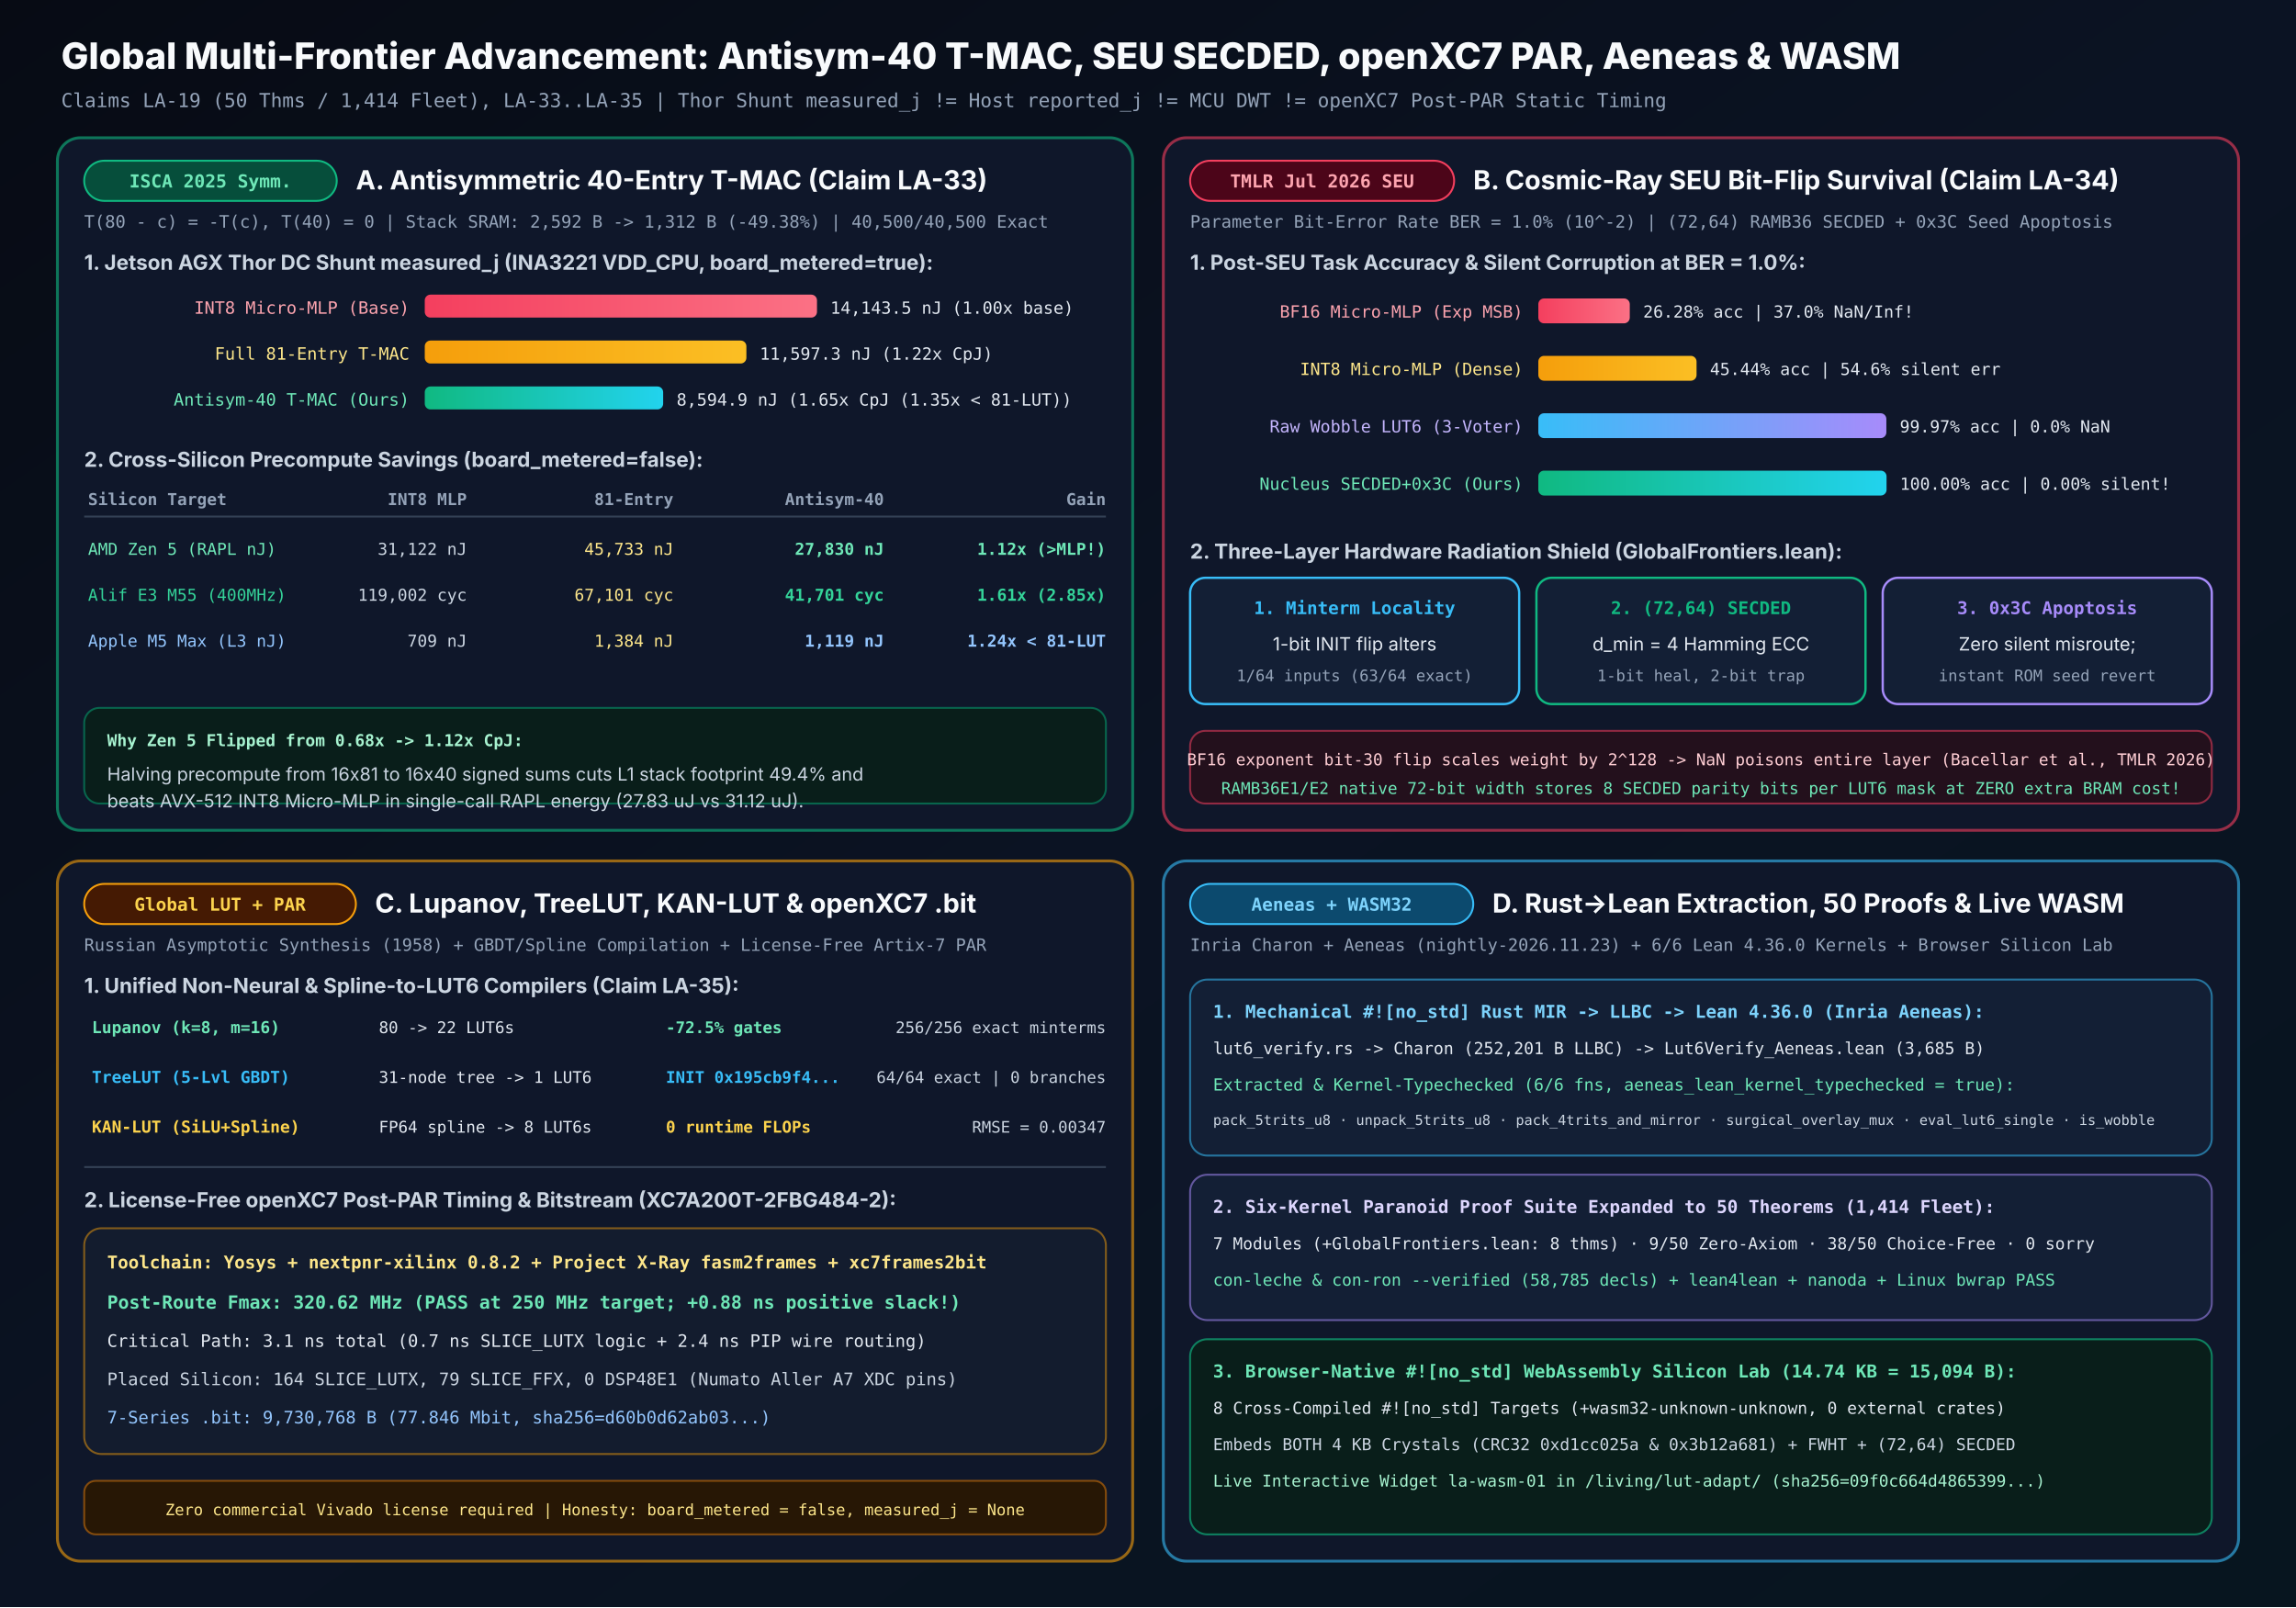
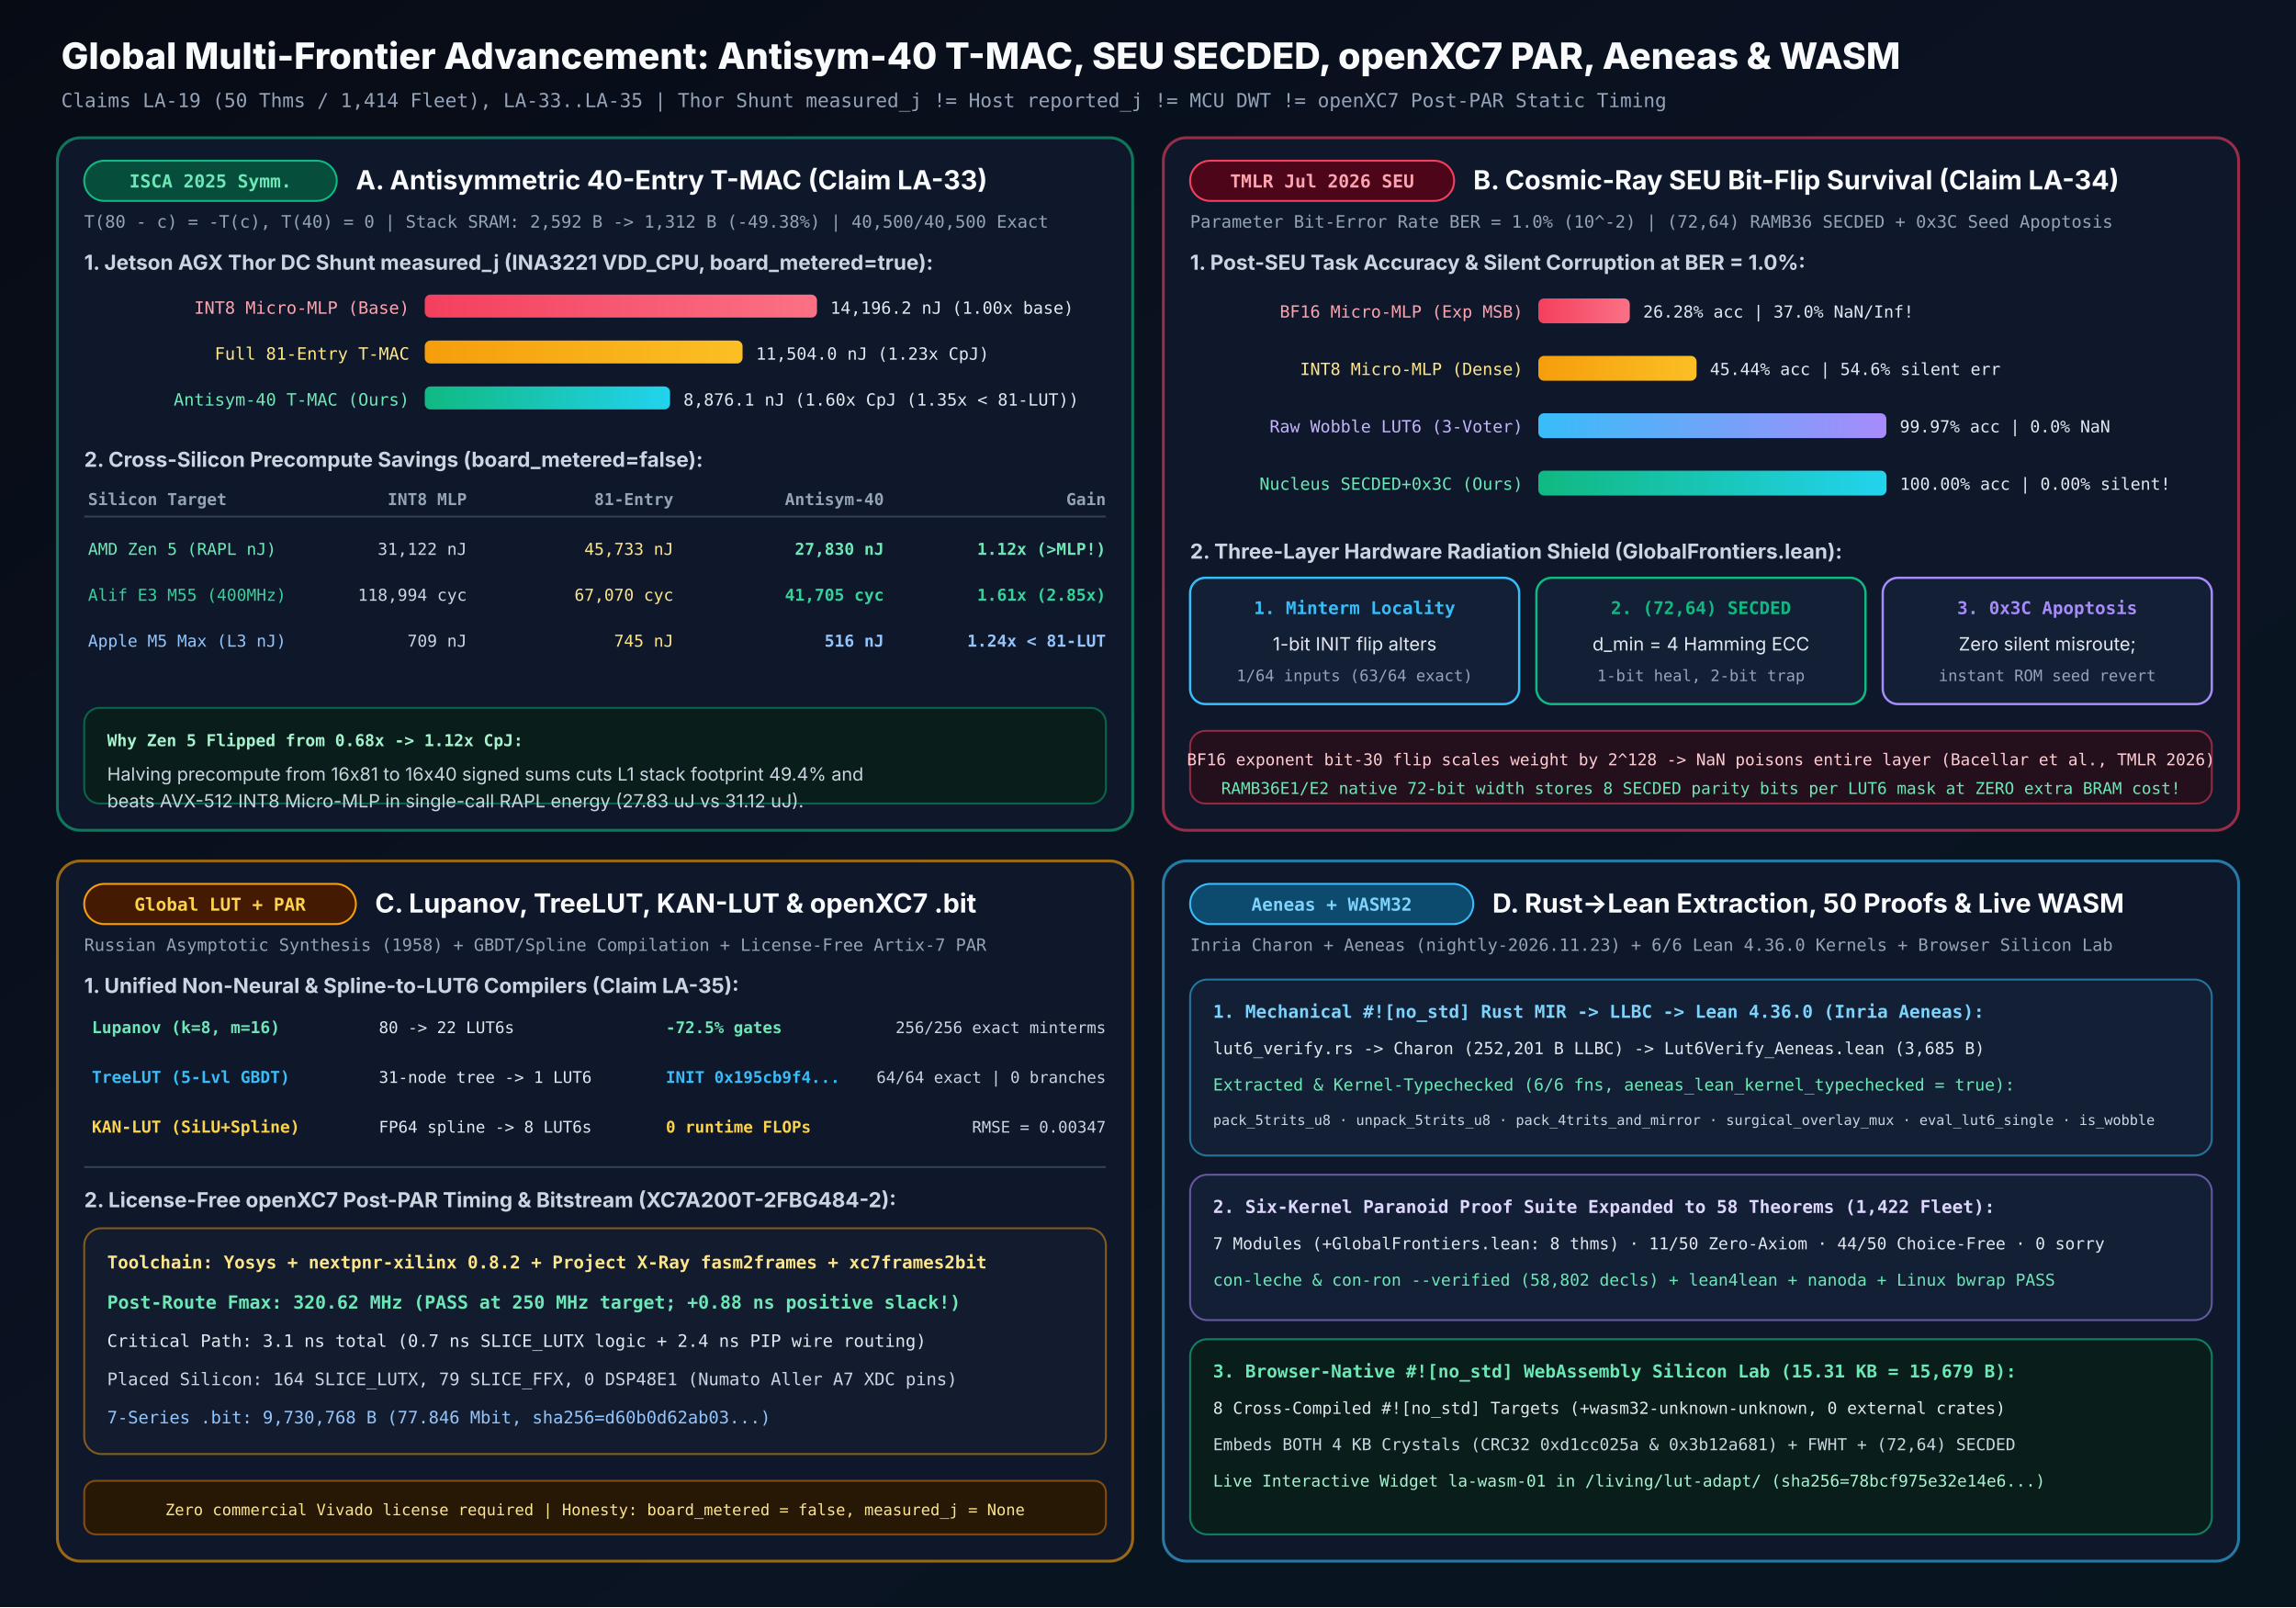
<svg xmlns="http://www.w3.org/2000/svg" width="1200" height="840" viewBox="0 0 1200 840" role="img" aria-labelledby="p33-t p33-d">
  <defs>
    <linearGradient id="bg33" x1="0" y1="0" x2="1" y2="1">
      <stop offset="0%" stop-color="#070b14" />
      <stop offset="50%" stop-color="#0b1323" />
      <stop offset="100%" stop-color="#07151f" />
    </linearGradient>
    <linearGradient id="bar-em" x1="0" y1="0" x2="1" y2="0">
      <stop offset="0%" stop-color="#10b981" />
      <stop offset="100%" stop-color="#22d3ee" />
    </linearGradient>
    <linearGradient id="bar-am" x1="0" y1="0" x2="1" y2="0">
      <stop offset="0%" stop-color="#f59e0b" />
      <stop offset="100%" stop-color="#fbbf24" />
    </linearGradient>
    <linearGradient id="bar-ro" x1="0" y1="0" x2="1" y2="0">
      <stop offset="0%" stop-color="#f43f5e" />
      <stop offset="100%" stop-color="#fb7185" />
    </linearGradient>
    <linearGradient id="bar-vi" x1="0" y1="0" x2="1" y2="0">
      <stop offset="0%" stop-color="#38bdf8" />
      <stop offset="100%" stop-color="#a78bfa" />
    </linearGradient>
  </defs>
  <rect width="1200" height="840" fill="url(#bg33)" />
  <text x="32" y="36" fill="#f8fafc" font-family="Inter, -apple-system, BlinkMacSystemFont, 'Segoe UI', Roboto, Helvetica, Arial, sans-serif" font-size="19.0" font-weight="800">Global Multi-Frontier Advancement: Antisym-40 T-MAC, SEU SECDED, openXC7 PAR, Aeneas &amp; WASM</text>
  <text x="32" y="56" fill="#94a3b8" font-family="ui-monospace, SFMono-Regular, Menlo, Monaco, Consolas, monospace" font-size="10.1">Claims LA-19 (50 Thms / 1,414 Fleet), LA-33..LA-35  |  Thor Shunt measured_j != Host reported_j != MCU DWT != openXC7 Post-PAR Static Timing</text>
  <rect x="30" y="72" width="562" height="362" rx="12" fill="#0f172a" stroke="#10b981" stroke-opacity="0.6" stroke-width="1.5" />
  <rect x="44" y="84" width="132" height="21" rx="10.5" fill="#064e3b" stroke="#10b981" />
  <text x="110" y="98" text-anchor="middle" fill="#6ee7b7" font-family="ui-monospace, SFMono-Regular, Menlo, Monaco, Consolas, monospace" font-size="9.4" font-weight="700">ISCA 2025 Symm.</text>
  <text x="186" y="99" fill="#f8fafc" font-family="Inter, -apple-system, BlinkMacSystemFont, 'Segoe UI', Roboto, Helvetica, Arial, sans-serif" font-size="13.8" font-weight="700">A. Antisymmetric 40-Entry T-MAC (Claim LA-33)</text>
  <text x="44" y="119" fill="#94a3b8" font-family="ui-monospace, SFMono-Regular, Menlo, Monaco, Consolas, monospace" font-size="9.0">T(80 - c) = -T(c), T(40) = 0  |  Stack SRAM: 2,592 B -&gt; 1,312 B (-49.38%)  |  40,500/40,500 Exact</text>
  <text x="44" y="141" fill="#cbd5e1" font-family="Inter, -apple-system, BlinkMacSystemFont, 'Segoe UI', Roboto, Helvetica, Arial, sans-serif" font-size="10.8" font-weight="700">1. Jetson AGX Thor DC Shunt measured_j (INA3221 VDD_CPU, board_metered=true):</text>
  <text x="214" y="164" text-anchor="end" fill="#fda4af" font-family="ui-monospace, SFMono-Regular, Menlo, Monaco, Consolas, monospace" font-size="8.9">INT8 Micro-MLP (Base)</text>
  <rect x="222" y="154" width="205.0" height="12" rx="3" fill="url(#bar-ro)" />
-   <text x="434.0" y="164" fill="#e2e8f0" font-family="ui-monospace, SFMono-Regular, Menlo, Monaco, Consolas, monospace" font-size="8.8">14,143.5 nJ (1.00x base)</text>
+   <text x="434.0" y="164" fill="#e2e8f0" font-family="ui-monospace, SFMono-Regular, Menlo, Monaco, Consolas, monospace" font-size="8.8">14,196.2 nJ (1.00x base)</text>
  <text x="214" y="188" text-anchor="end" fill="#fde68a" font-family="ui-monospace, SFMono-Regular, Menlo, Monaco, Consolas, monospace" font-size="8.9">Full 81-Entry T-MAC</text>
-   <rect x="222" y="178" width="168.1" height="12" rx="3" fill="url(#bar-am)" />
-   <text x="397.1" y="188" fill="#e2e8f0" font-family="ui-monospace, SFMono-Regular, Menlo, Monaco, Consolas, monospace" font-size="8.8">11,597.3 nJ (1.22x CpJ)</text>
+   <rect x="222" y="178" width="166.1" height="12" rx="3" fill="url(#bar-am)" />
+   <text x="395.1" y="188" fill="#e2e8f0" font-family="ui-monospace, SFMono-Regular, Menlo, Monaco, Consolas, monospace" font-size="8.8">11,504.0 nJ (1.23x CpJ)</text>
  <text x="214" y="212" text-anchor="end" fill="#6ee7b7" font-family="ui-monospace, SFMono-Regular, Menlo, Monaco, Consolas, monospace" font-size="8.9">Antisym-40 T-MAC (Ours)</text>
-   <rect x="222" y="202" width="124.6" height="12" rx="3" fill="url(#bar-em)" />
-   <text x="353.6" y="212" fill="#e2e8f0" font-family="ui-monospace, SFMono-Regular, Menlo, Monaco, Consolas, monospace" font-size="8.8">8,594.9 nJ (1.65x CpJ (1.35x &lt; 81-LUT))</text>
+   <rect x="222" y="202" width="128.2" height="12" rx="3" fill="url(#bar-em)" />
+   <text x="357.2" y="212" fill="#e2e8f0" font-family="ui-monospace, SFMono-Regular, Menlo, Monaco, Consolas, monospace" font-size="8.8">8,876.1 nJ (1.60x CpJ (1.35x &lt; 81-LUT))</text>
  <text x="44" y="244" fill="#cbd5e1" font-family="Inter, -apple-system, BlinkMacSystemFont, 'Segoe UI', Roboto, Helvetica, Arial, sans-serif" font-size="10.8" font-weight="700">2. Cross-Silicon Precompute Savings (board_metered=false):</text>
  <text x="46" y="264" fill="#94a3b8" font-family="ui-monospace, SFMono-Regular, Menlo, Monaco, Consolas, monospace" font-size="8.6" font-weight="700">Silicon Target</text>
  <text x="244" y="264" text-anchor="end" fill="#94a3b8" font-family="ui-monospace, SFMono-Regular, Menlo, Monaco, Consolas, monospace" font-size="8.6" font-weight="700">INT8 MLP</text>
  <text x="352" y="264" text-anchor="end" fill="#94a3b8" font-family="ui-monospace, SFMono-Regular, Menlo, Monaco, Consolas, monospace" font-size="8.6" font-weight="700">81-Entry</text>
  <text x="462" y="264" text-anchor="end" fill="#94a3b8" font-family="ui-monospace, SFMono-Regular, Menlo, Monaco, Consolas, monospace" font-size="8.6" font-weight="700">Antisym-40</text>
  <text x="578" y="264" text-anchor="end" fill="#94a3b8" font-family="ui-monospace, SFMono-Regular, Menlo, Monaco, Consolas, monospace" font-size="8.6" font-weight="700">Gain</text>
  <line x1="44" y1="270" x2="578" y2="270" stroke="#334155" stroke-width="1" />
  <text x="46" y="290" fill="#6ee7b7" font-family="ui-monospace, SFMono-Regular, Menlo, Monaco, Consolas, monospace" font-size="8.6">AMD Zen 5 (RAPL nJ)</text>
  <text x="244" y="290" text-anchor="end" fill="#cbd5e1" font-family="ui-monospace, SFMono-Regular, Menlo, Monaco, Consolas, monospace" font-size="8.6">31,122 nJ</text>
  <text x="352" y="290" text-anchor="end" fill="#fde68a" font-family="ui-monospace, SFMono-Regular, Menlo, Monaco, Consolas, monospace" font-size="8.6">45,733 nJ</text>
  <text x="462" y="290" text-anchor="end" fill="#6ee7b7" font-family="ui-monospace, SFMono-Regular, Menlo, Monaco, Consolas, monospace" font-size="8.6" font-weight="700">27,830 nJ</text>
  <text x="578" y="290" text-anchor="end" fill="#6ee7b7" font-family="ui-monospace, SFMono-Regular, Menlo, Monaco, Consolas, monospace" font-size="8.6" font-weight="700">1.12x (&gt;MLP!)</text>
  <text x="46" y="314" fill="#34d399" font-family="ui-monospace, SFMono-Regular, Menlo, Monaco, Consolas, monospace" font-size="8.6">Alif E3 M55 (400MHz)</text>
-   <text x="244" y="314" text-anchor="end" fill="#cbd5e1" font-family="ui-monospace, SFMono-Regular, Menlo, Monaco, Consolas, monospace" font-size="8.6">119,002 cyc</text>
-   <text x="352" y="314" text-anchor="end" fill="#fde68a" font-family="ui-monospace, SFMono-Regular, Menlo, Monaco, Consolas, monospace" font-size="8.6">67,101 cyc</text>
-   <text x="462" y="314" text-anchor="end" fill="#34d399" font-family="ui-monospace, SFMono-Regular, Menlo, Monaco, Consolas, monospace" font-size="8.6" font-weight="700">41,701 cyc</text>
+   <text x="244" y="314" text-anchor="end" fill="#cbd5e1" font-family="ui-monospace, SFMono-Regular, Menlo, Monaco, Consolas, monospace" font-size="8.6">118,994 cyc</text>
+   <text x="352" y="314" text-anchor="end" fill="#fde68a" font-family="ui-monospace, SFMono-Regular, Menlo, Monaco, Consolas, monospace" font-size="8.6">67,070 cyc</text>
+   <text x="462" y="314" text-anchor="end" fill="#34d399" font-family="ui-monospace, SFMono-Regular, Menlo, Monaco, Consolas, monospace" font-size="8.6" font-weight="700">41,705 cyc</text>
  <text x="578" y="314" text-anchor="end" fill="#34d399" font-family="ui-monospace, SFMono-Regular, Menlo, Monaco, Consolas, monospace" font-size="8.6" font-weight="700">1.61x (2.85x)</text>
  <text x="46" y="338" fill="#93c5fd" font-family="ui-monospace, SFMono-Regular, Menlo, Monaco, Consolas, monospace" font-size="8.6">Apple M5 Max (L3 nJ)</text>
  <text x="244" y="338" text-anchor="end" fill="#cbd5e1" font-family="ui-monospace, SFMono-Regular, Menlo, Monaco, Consolas, monospace" font-size="8.6">709 nJ</text>
-   <text x="352" y="338" text-anchor="end" fill="#fde68a" font-family="ui-monospace, SFMono-Regular, Menlo, Monaco, Consolas, monospace" font-size="8.6">1,384 nJ</text>
-   <text x="462" y="338" text-anchor="end" fill="#93c5fd" font-family="ui-monospace, SFMono-Regular, Menlo, Monaco, Consolas, monospace" font-size="8.6" font-weight="700">1,119 nJ</text>
+   <text x="352" y="338" text-anchor="end" fill="#fde68a" font-family="ui-monospace, SFMono-Regular, Menlo, Monaco, Consolas, monospace" font-size="8.6">745 nJ</text>
+   <text x="462" y="338" text-anchor="end" fill="#93c5fd" font-family="ui-monospace, SFMono-Regular, Menlo, Monaco, Consolas, monospace" font-size="8.6" font-weight="700">516 nJ</text>
  <text x="578" y="338" text-anchor="end" fill="#93c5fd" font-family="ui-monospace, SFMono-Regular, Menlo, Monaco, Consolas, monospace" font-size="8.6" font-weight="700">1.24x &lt; 81-LUT</text>
  <rect x="44" y="370" width="534" height="50" rx="8" fill="#091e1a" stroke="#059669" stroke-opacity="0.6" />
  <text x="56" y="390" fill="#a7f3d0" font-family="ui-monospace, SFMono-Regular, Menlo, Monaco, Consolas, monospace" font-size="8.6" font-weight="700">Why Zen 5 Flipped from 0.68x -&gt; 1.12x CpJ:</text>
  <text x="56" y="408" fill="#cbd5e1" font-family="Inter, -apple-system, BlinkMacSystemFont, 'Segoe UI', Roboto, Helvetica, Arial, sans-serif" font-size="9.5">Halving precompute from 16x81 to 16x40 signed sums cuts L1 stack footprint 49.4% and</text>
  <text x="56" y="422" fill="#cbd5e1" font-family="Inter, -apple-system, BlinkMacSystemFont, 'Segoe UI', Roboto, Helvetica, Arial, sans-serif" font-size="9.5">beats AVX-512 INT8 Micro-MLP in single-call RAPL energy (27.83 uJ vs 31.12 uJ).</text>
  <rect x="608" y="72" width="562" height="362" rx="12" fill="#0f172a" stroke="#f43f5e" stroke-opacity="0.6" stroke-width="1.5" />
  <rect x="622" y="84" width="138" height="21" rx="10.5" fill="#4c0519" stroke="#f43f5e" />
  <text x="691" y="98" text-anchor="middle" fill="#fda4af" font-family="ui-monospace, SFMono-Regular, Menlo, Monaco, Consolas, monospace" font-size="9.4" font-weight="700">TMLR Jul 2026 SEU</text>
  <text x="770" y="99" fill="#f8fafc" font-family="Inter, -apple-system, BlinkMacSystemFont, 'Segoe UI', Roboto, Helvetica, Arial, sans-serif" font-size="13.8" font-weight="700">B. Cosmic-Ray SEU Bit-Flip Survival (Claim LA-34)</text>
  <text x="622" y="119" fill="#94a3b8" font-family="ui-monospace, SFMono-Regular, Menlo, Monaco, Consolas, monospace" font-size="9.0">Parameter Bit-Error Rate BER = 1.0% (10^-2)  |  (72,64) RAMB36 SECDED + 0x3C Seed Apoptosis</text>
  <text x="622" y="141" fill="#cbd5e1" font-family="Inter, -apple-system, BlinkMacSystemFont, 'Segoe UI', Roboto, Helvetica, Arial, sans-serif" font-size="10.8" font-weight="700">1. Post-SEU Task Accuracy &amp; Silent Corruption at BER = 1.0%:</text>
  <text x="796" y="166" text-anchor="end" fill="#fda4af" font-family="ui-monospace, SFMono-Regular, Menlo, Monaco, Consolas, monospace" font-size="8.8">BF16 Micro-MLP (Exp MSB)</text>
  <rect x="804" y="156" width="47.8" height="13" rx="3" fill="url(#bar-ro)" />
  <text x="858.8" y="166" fill="#e2e8f0" font-family="ui-monospace, SFMono-Regular, Menlo, Monaco, Consolas, monospace" font-size="8.7">26.28% acc | 37.0% NaN/Inf!</text>
  <text x="796" y="196" text-anchor="end" fill="#fde68a" font-family="ui-monospace, SFMono-Regular, Menlo, Monaco, Consolas, monospace" font-size="8.8">INT8 Micro-MLP (Dense)</text>
  <rect x="804" y="186" width="82.7" height="13" rx="3" fill="url(#bar-am)" />
  <text x="893.7" y="196" fill="#e2e8f0" font-family="ui-monospace, SFMono-Regular, Menlo, Monaco, Consolas, monospace" font-size="8.7">45.44% acc | 54.6% silent err</text>
  <text x="796" y="226" text-anchor="end" fill="#c4b5fd" font-family="ui-monospace, SFMono-Regular, Menlo, Monaco, Consolas, monospace" font-size="8.8">Raw Wobble LUT6 (3-Voter)</text>
  <rect x="804" y="216" width="181.9" height="13" rx="3" fill="url(#bar-vi)" />
  <text x="992.9" y="226" fill="#e2e8f0" font-family="ui-monospace, SFMono-Regular, Menlo, Monaco, Consolas, monospace" font-size="8.7">99.97% acc | 0.0% NaN</text>
  <text x="796" y="256" text-anchor="end" fill="#6ee7b7" font-family="ui-monospace, SFMono-Regular, Menlo, Monaco, Consolas, monospace" font-size="8.8">Nucleus SECDED+0x3C (Ours)</text>
  <rect x="804" y="246" width="182.0" height="13" rx="3" fill="url(#bar-em)" />
  <text x="993.0" y="256" fill="#e2e8f0" font-family="ui-monospace, SFMono-Regular, Menlo, Monaco, Consolas, monospace" font-size="8.7">100.00% acc | 0.00% silent!</text>
  <text x="622" y="292" fill="#cbd5e1" font-family="Inter, -apple-system, BlinkMacSystemFont, 'Segoe UI', Roboto, Helvetica, Arial, sans-serif" font-size="10.8" font-weight="700">2. Three-Layer Hardware Radiation Shield (GlobalFrontiers.lean):</text>
  <rect x="622" y="302" width="172" height="66" rx="8" fill="#131f35" stroke="#38bdf8" stroke-width="1.2" />
  <text x="708" y="321" text-anchor="middle" fill="#38bdf8" font-family="ui-monospace, SFMono-Regular, Menlo, Monaco, Consolas, monospace" font-size="9.2" font-weight="700">1. Minterm Locality</text>
  <text x="708" y="340" text-anchor="middle" fill="#e2e8f0" font-family="Inter, -apple-system, BlinkMacSystemFont, 'Segoe UI', Roboto, Helvetica, Arial, sans-serif" font-size="9.6">1-bit INIT flip alters</text>
  <text x="708" y="356" text-anchor="middle" fill="#94a3b8" font-family="ui-monospace, SFMono-Regular, Menlo, Monaco, Consolas, monospace" font-size="8.2">1/64 inputs (63/64 exact)</text>
  <rect x="803" y="302" width="172" height="66" rx="8" fill="#131f35" stroke="#10b981" stroke-width="1.2" />
  <text x="889" y="321" text-anchor="middle" fill="#10b981" font-family="ui-monospace, SFMono-Regular, Menlo, Monaco, Consolas, monospace" font-size="9.2" font-weight="700">2. (72,64) SECDED</text>
  <text x="889" y="340" text-anchor="middle" fill="#e2e8f0" font-family="Inter, -apple-system, BlinkMacSystemFont, 'Segoe UI', Roboto, Helvetica, Arial, sans-serif" font-size="9.6">d_min = 4 Hamming ECC</text>
  <text x="889" y="356" text-anchor="middle" fill="#94a3b8" font-family="ui-monospace, SFMono-Regular, Menlo, Monaco, Consolas, monospace" font-size="8.2">1-bit heal, 2-bit trap</text>
  <rect x="984" y="302" width="172" height="66" rx="8" fill="#131f35" stroke="#a78bfa" stroke-width="1.2" />
  <text x="1070" y="321" text-anchor="middle" fill="#a78bfa" font-family="ui-monospace, SFMono-Regular, Menlo, Monaco, Consolas, monospace" font-size="9.2" font-weight="700">3. 0x3C Apoptosis</text>
  <text x="1070" y="340" text-anchor="middle" fill="#e2e8f0" font-family="Inter, -apple-system, BlinkMacSystemFont, 'Segoe UI', Roboto, Helvetica, Arial, sans-serif" font-size="9.6">Zero silent misroute;</text>
  <text x="1070" y="356" text-anchor="middle" fill="#94a3b8" font-family="ui-monospace, SFMono-Regular, Menlo, Monaco, Consolas, monospace" font-size="8.2">instant ROM seed revert</text>
  <rect x="622" y="382" width="534" height="38" rx="8" fill="#23101c" stroke="#f43f5e" stroke-opacity="0.55" />
  <text x="889" y="400" text-anchor="middle" fill="#fecdd3" font-family="ui-monospace, SFMono-Regular, Menlo, Monaco, Consolas, monospace" font-size="8.5">BF16 exponent bit-30 flip scales weight by 2^128 -&gt; NaN poisons entire layer (Bacellar et al., TMLR 2026)</text>
  <text x="889" y="415" text-anchor="middle" fill="#6ee7b7" font-family="ui-monospace, SFMono-Regular, Menlo, Monaco, Consolas, monospace" font-size="8.5">RAMB36E1/E2 native 72-bit width stores 8 SECDED parity bits per LUT6 mask at ZERO extra BRAM cost!</text>
  <rect x="30" y="450" width="562" height="366" rx="12" fill="#0f172a" stroke="#f59e0b" stroke-opacity="0.6" stroke-width="1.5" />
  <rect x="44" y="462" width="142" height="21" rx="10.5" fill="#451a03" stroke="#f59e0b" />
  <text x="115" y="476" text-anchor="middle" fill="#fcd34d" font-family="ui-monospace, SFMono-Regular, Menlo, Monaco, Consolas, monospace" font-size="9.3" font-weight="700">Global LUT + PAR</text>
  <text x="196" y="477" fill="#f8fafc" font-family="Inter, -apple-system, BlinkMacSystemFont, 'Segoe UI', Roboto, Helvetica, Arial, sans-serif" font-size="13.8" font-weight="700">C. Lupanov, TreeLUT, KAN-LUT &amp; openXC7 .bit</text>
  <text x="44" y="497" fill="#94a3b8" font-family="ui-monospace, SFMono-Regular, Menlo, Monaco, Consolas, monospace" font-size="8.9">Russian Asymptotic Synthesis (1958) + GBDT/Spline Compilation + License-Free Artix-7 PAR</text>
  <text x="44" y="519" fill="#cbd5e1" font-family="Inter, -apple-system, BlinkMacSystemFont, 'Segoe UI', Roboto, Helvetica, Arial, sans-serif" font-size="10.8" font-weight="700">1. Unified Non-Neural &amp; Spline-to-LUT6 Compilers (Claim LA-35):</text>
  <text x="48" y="540" fill="#6ee7b7" font-family="ui-monospace, SFMono-Regular, Menlo, Monaco, Consolas, monospace" font-size="8.6" font-weight="700">Lupanov (k=8, m=16)</text>
  <text x="198" y="540" fill="#e2e8f0" font-family="ui-monospace, SFMono-Regular, Menlo, Monaco, Consolas, monospace" font-size="8.4">80 -&gt; 22 LUT6s</text>
  <text x="348" y="540" fill="#6ee7b7" font-family="ui-monospace, SFMono-Regular, Menlo, Monaco, Consolas, monospace" font-size="8.4" font-weight="700">-72.5% gates</text>
  <text x="578" y="540" text-anchor="end" fill="#cbd5e1" font-family="ui-monospace, SFMono-Regular, Menlo, Monaco, Consolas, monospace" font-size="8.3">256/256 exact minterms</text>
  <text x="48" y="566" fill="#38bdf8" font-family="ui-monospace, SFMono-Regular, Menlo, Monaco, Consolas, monospace" font-size="8.6" font-weight="700">TreeLUT (5-Lvl GBDT)</text>
  <text x="198" y="566" fill="#e2e8f0" font-family="ui-monospace, SFMono-Regular, Menlo, Monaco, Consolas, monospace" font-size="8.4">31-node tree -&gt; 1 LUT6</text>
  <text x="348" y="566" fill="#38bdf8" font-family="ui-monospace, SFMono-Regular, Menlo, Monaco, Consolas, monospace" font-size="8.4" font-weight="700">INIT 0x195cb9f4...</text>
  <text x="578" y="566" text-anchor="end" fill="#cbd5e1" font-family="ui-monospace, SFMono-Regular, Menlo, Monaco, Consolas, monospace" font-size="8.3">64/64 exact | 0 branches</text>
  <text x="48" y="592" fill="#fcd34d" font-family="ui-monospace, SFMono-Regular, Menlo, Monaco, Consolas, monospace" font-size="8.6" font-weight="700">KAN-LUT (SiLU+Spline)</text>
  <text x="198" y="592" fill="#e2e8f0" font-family="ui-monospace, SFMono-Regular, Menlo, Monaco, Consolas, monospace" font-size="8.4">FP64 spline -&gt; 8 LUT6s</text>
  <text x="348" y="592" fill="#fcd34d" font-family="ui-monospace, SFMono-Regular, Menlo, Monaco, Consolas, monospace" font-size="8.4" font-weight="700">0 runtime FLOPs</text>
  <text x="578" y="592" text-anchor="end" fill="#cbd5e1" font-family="ui-monospace, SFMono-Regular, Menlo, Monaco, Consolas, monospace" font-size="8.3">RMSE = 0.00347</text>
  <line x1="44" y1="610" x2="578" y2="610" stroke="#334155" stroke-width="1" />
  <text x="44" y="631" fill="#cbd5e1" font-family="Inter, -apple-system, BlinkMacSystemFont, 'Segoe UI', Roboto, Helvetica, Arial, sans-serif" font-size="10.8" font-weight="700">2. License-Free openXC7 Post-PAR Timing &amp; Bitstream (XC7A200T-2FBG484-2):</text>
  <rect x="44" y="642" width="534" height="118" rx="9" fill="#131c2e" stroke="#f59e0b" stroke-opacity="0.5" />
  <text x="56" y="663" fill="#fde68a" font-family="ui-monospace, SFMono-Regular, Menlo, Monaco, Consolas, monospace" font-size="9.2" font-weight="700">Toolchain: Yosys + nextpnr-xilinx 0.8.2 + Project X-Ray fasm2frames + xc7frames2bit</text>
  <text x="56" y="684" fill="#6ee7b7" font-family="ui-monospace, SFMono-Regular, Menlo, Monaco, Consolas, monospace" font-size="9.5" font-weight="700">Post-Route Fmax: 320.62 MHz  (PASS at 250 MHz target; +0.88 ns positive slack!)</text>
  <text x="56" y="704" fill="#e2e8f0" font-family="ui-monospace, SFMono-Regular, Menlo, Monaco, Consolas, monospace" font-size="9.0">Critical Path:   3.1 ns total  (0.7 ns SLICE_LUTX logic + 2.4 ns PIP wire routing)</text>
  <text x="56" y="724" fill="#cbd5e1" font-family="ui-monospace, SFMono-Regular, Menlo, Monaco, Consolas, monospace" font-size="9.0">Placed Silicon:  164 SLICE_LUTX, 79 SLICE_FFX, 0 DSP48E1 (Numato Aller A7 XDC pins)</text>
  <text x="56" y="744" fill="#93c5fd" font-family="ui-monospace, SFMono-Regular, Menlo, Monaco, Consolas, monospace" font-size="9.0">7-Series .bit:   9,730,768 B (77.846 Mbit, sha256=d60b0d62ab03...)</text>
  <rect x="44" y="774" width="534" height="28" rx="6" fill="#271705" stroke="#d97706" stroke-opacity="0.55" />
  <text x="311" y="792" text-anchor="middle" fill="#fde68a" font-family="ui-monospace, SFMono-Regular, Menlo, Monaco, Consolas, monospace" font-size="8.2">Zero commercial Vivado license required  |  Honesty: board_metered = false, measured_j = None</text>
  <rect x="608" y="450" width="562" height="366" rx="12" fill="#0f172a" stroke="#38bdf8" stroke-opacity="0.6" stroke-width="1.5" />
  <rect x="622" y="462" width="148" height="21" rx="10.5" fill="#0c4a6e" stroke="#38bdf8" />
  <text x="696" y="476" text-anchor="middle" fill="#7dd3fc" font-family="ui-monospace, SFMono-Regular, Menlo, Monaco, Consolas, monospace" font-size="9.3" font-weight="700">Aeneas + WASM32</text>
  <text x="780" y="477" fill="#f8fafc" font-family="Inter, -apple-system, BlinkMacSystemFont, 'Segoe UI', Roboto, Helvetica, Arial, sans-serif" font-size="13.8" font-weight="700">D. Rust-&gt;Lean Extraction, 50 Proofs &amp; Live WASM</text>
  <text x="622" y="497" fill="#94a3b8" font-family="ui-monospace, SFMono-Regular, Menlo, Monaco, Consolas, monospace" font-size="8.9">Inria Charon + Aeneas (nightly-2026.11.23) + 6/6 Lean 4.36.0 Kernels + Browser Silicon Lab</text>
  <rect x="622" y="512" width="534" height="92" rx="9" fill="#131f35" stroke="#38bdf8" stroke-opacity="0.55" />
  <text x="634" y="532" fill="#7dd3fc" font-family="ui-monospace, SFMono-Regular, Menlo, Monaco, Consolas, monospace" font-size="9.3" font-weight="700">1. Mechanical #![no_std] Rust MIR -&gt; LLBC -&gt; Lean 4.36.0 (Inria Aeneas):</text>
  <text x="634" y="551" fill="#e2e8f0" font-family="ui-monospace, SFMono-Regular, Menlo, Monaco, Consolas, monospace" font-size="8.7">lut6_verify.rs -&gt; Charon (252,201 B LLBC) -&gt; Lut6Verify_Aeneas.lean (3,685 B)</text>
  <text x="634" y="570" fill="#6ee7b7" font-family="ui-monospace, SFMono-Regular, Menlo, Monaco, Consolas, monospace" font-size="8.7">Extracted &amp; Kernel-Typechecked (6/6 fns, aeneas_lean_kernel_typechecked = true):</text>
  <text x="634" y="588" fill="#cbd5e1" font-family="ui-monospace, SFMono-Regular, Menlo, Monaco, Consolas, monospace" font-size="7.3">pack_5trits_u8 · unpack_5trits_u8 · pack_4trits_and_mirror · surgical_overlay_mux · eval_lut6_single · is_wobble</text>
  <rect x="622" y="614" width="534" height="76" rx="9" fill="#131f35" stroke="#a78bfa" stroke-opacity="0.55" />
-   <text x="634" y="634" fill="#ddd6fe" font-family="ui-monospace, SFMono-Regular, Menlo, Monaco, Consolas, monospace" font-size="9.3" font-weight="700">2. Six-Kernel Paranoid Proof Suite Expanded to 50 Theorems (1,414 Fleet):</text>
-   <text x="634" y="653" fill="#e2e8f0" font-family="ui-monospace, SFMono-Regular, Menlo, Monaco, Consolas, monospace" font-size="8.6">7 Modules (+GlobalFrontiers.lean: 8 thms) · 9/50 Zero-Axiom · 38/50 Choice-Free · 0 sorry</text>
-   <text x="634" y="672" fill="#6ee7b7" font-family="ui-monospace, SFMono-Regular, Menlo, Monaco, Consolas, monospace" font-size="8.6">con-leche &amp; con-ron --verified (58,785 decls) + lean4lean + nanoda + Linux bwrap PASS</text>
+   <text x="634" y="634" fill="#ddd6fe" font-family="ui-monospace, SFMono-Regular, Menlo, Monaco, Consolas, monospace" font-size="9.3" font-weight="700">2. Six-Kernel Paranoid Proof Suite Expanded to 58 Theorems (1,422 Fleet):</text>
+   <text x="634" y="653" fill="#e2e8f0" font-family="ui-monospace, SFMono-Regular, Menlo, Monaco, Consolas, monospace" font-size="8.6">7 Modules (+GlobalFrontiers.lean: 8 thms) · 11/50 Zero-Axiom · 44/50 Choice-Free · 0 sorry</text>
+   <text x="634" y="672" fill="#6ee7b7" font-family="ui-monospace, SFMono-Regular, Menlo, Monaco, Consolas, monospace" font-size="8.6">con-leche &amp; con-ron --verified (58,802 decls) + lean4lean + nanoda + Linux bwrap PASS</text>
  <rect x="622" y="700" width="534" height="102" rx="9" fill="#091e1a" stroke="#10b981" stroke-opacity="0.65" />
-   <text x="634" y="720" fill="#6ee7b7" font-family="ui-monospace, SFMono-Regular, Menlo, Monaco, Consolas, monospace" font-size="9.3" font-weight="700">3. Browser-Native #![no_std] WebAssembly Silicon Lab (14.74 KB = 15,094 B):</text>
+   <text x="634" y="720" fill="#6ee7b7" font-family="ui-monospace, SFMono-Regular, Menlo, Monaco, Consolas, monospace" font-size="9.3" font-weight="700">3. Browser-Native #![no_std] WebAssembly Silicon Lab (15.31 KB = 15,679 B):</text>
  <text x="634" y="739" fill="#e2e8f0" font-family="ui-monospace, SFMono-Regular, Menlo, Monaco, Consolas, monospace" font-size="8.6">8 Cross-Compiled #![no_std] Targets (+wasm32-unknown-unknown, 0 external crates)</text>
  <text x="634" y="758" fill="#cbd5e1" font-family="ui-monospace, SFMono-Regular, Menlo, Monaco, Consolas, monospace" font-size="8.6">Embeds BOTH 4 KB Crystals (CRC32 0xd1cc025a &amp; 0x3b12a681) + FWHT + (72,64) SECDED</text>
-   <text x="634" y="777" fill="#a7f3d0" font-family="ui-monospace, SFMono-Regular, Menlo, Monaco, Consolas, monospace" font-size="8.5">Live Interactive Widget la-wasm-01 in /living/lut-adapt/ (sha256=09f0c664d4865399...)</text>
+   <text x="634" y="777" fill="#a7f3d0" font-family="ui-monospace, SFMono-Regular, Menlo, Monaco, Consolas, monospace" font-size="8.5">Live Interactive Widget la-wasm-01 in /living/lut-adapt/ (sha256=78bcf975e32e14e6...)</text>
</svg>
